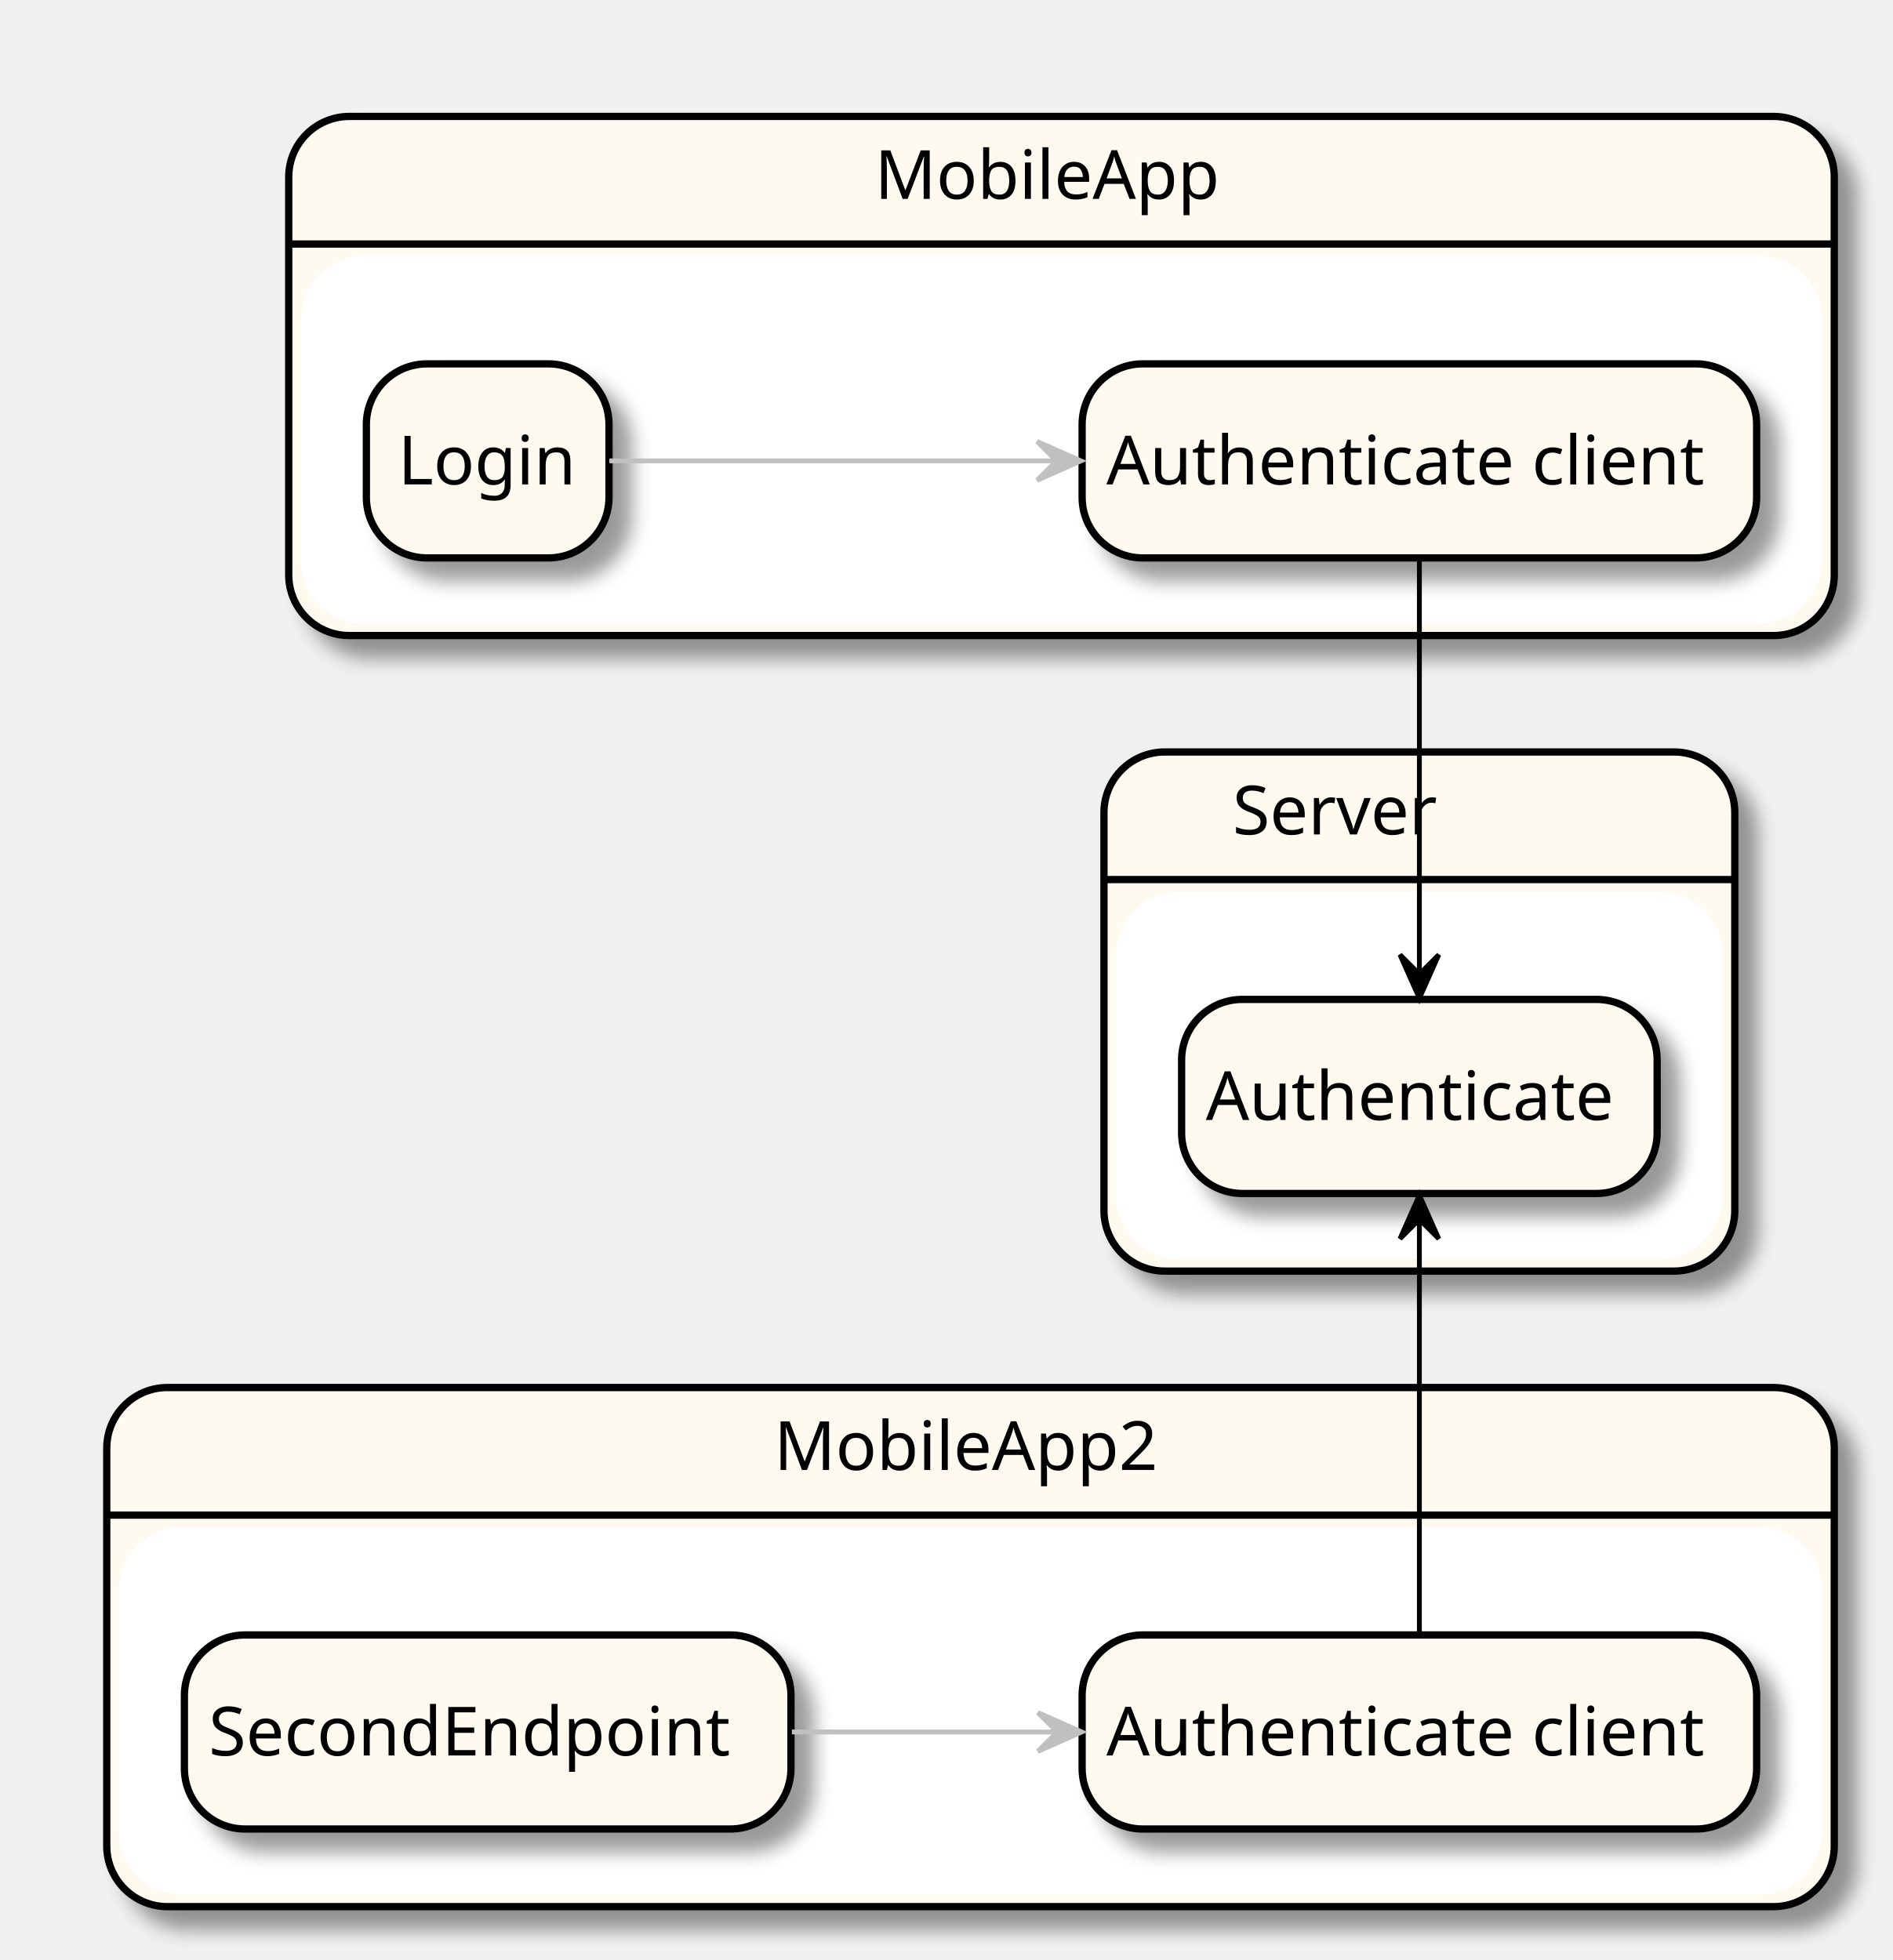
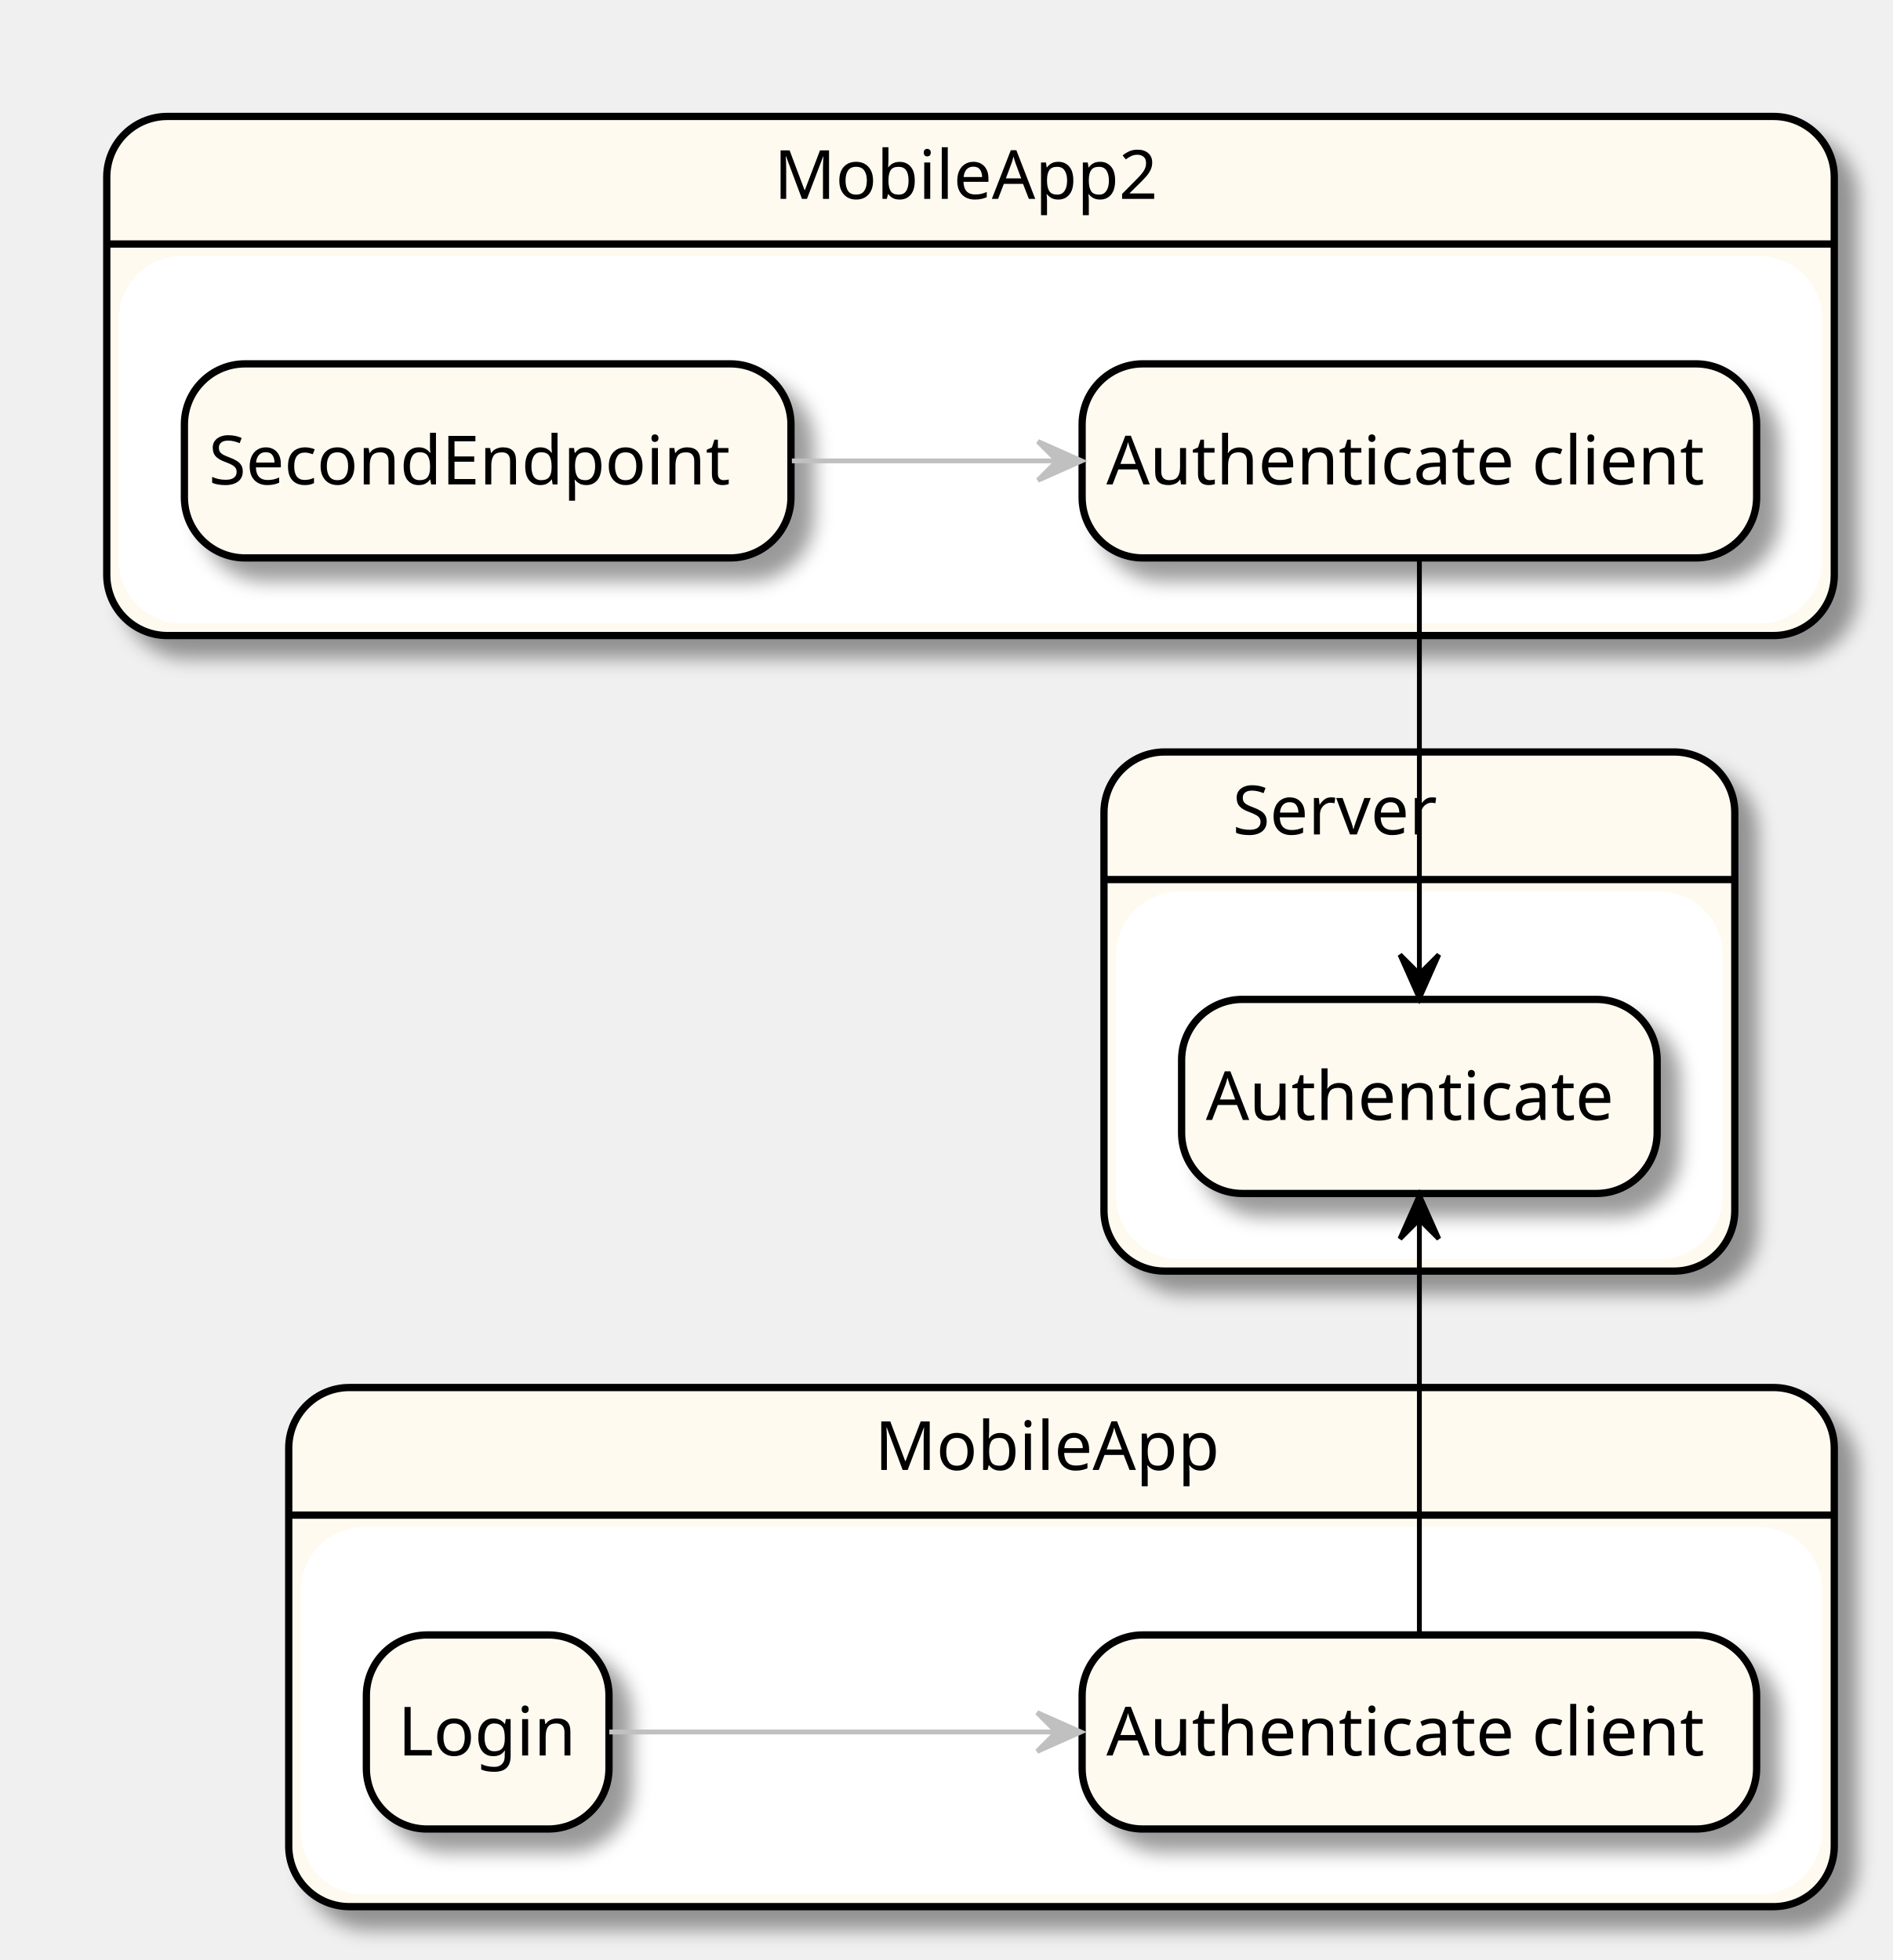
<svg xmlns="http://www.w3.org/2000/svg" contentScriptType="application/ecmascript" contentStyleType="text/css" height="404px" preserveAspectRatio="none" style="width:390px;height:404px;" version="1.1" viewBox="0 0 390 404" width="390px" zoomAndPan="magnify">
  <defs>
-     <filter height="300%" id="f1l7m4vc2c307h" width="300%" x="-1" y="-1">
+     <filter height="300%" id="fwrnzsdtc354j" width="300%" x="-1" y="-1">
      <feGaussianBlur result="blurOut" stdDeviation="2.0" />
      <feColorMatrix in="blurOut" result="blurOut2" type="matrix" values="0 0 0 0 0 0 0 0 0 0 0 0 0 0 0 0 0 0 .4 0" />
      <feOffset dx="4.0" dy="4.0" in="blurOut2" result="blurOut3" />
      <feBlend in="SourceGraphic" in2="blurOut3" mode="normal" />
    </filter>
  </defs>
  <g>
-     <rect fill="#FFFAF0" filter="url(#f1l7m4vc2c307h)" height="107" rx="12.5" ry="12.5" style="stroke: #000000; stroke-width: 1.5;" width="318.5" x="59.5" y="24" />
-     <rect fill="#FFFFFF" height="74.703" rx="12.5" ry="12.5" style="stroke: #FFFFFF; stroke-width: 1.0;" width="312.5" x="62.5" y="53.297" />
-     <line style="stroke: #000000; stroke-width: 1.5;" x1="59.5" x2="378" y1="50.297" y2="50.297" />
-     <text fill="#000000" font-family="sans-serif" font-size="14" lengthAdjust="spacingAndGlyphs" textLength="72" x="180.25" y="40.995">MobileApp</text>
-     <rect fill="#FFFAF0" filter="url(#f1l7m4vc2c307h)" height="107" rx="12.5" ry="12.5" style="stroke: #000000; stroke-width: 1.5;" width="356" x="22" y="286" />
-     <rect fill="#FFFFFF" height="74.703" rx="12.5" ry="12.5" style="stroke: #FFFFFF; stroke-width: 1.0;" width="350" x="25" y="315.297" />
-     <line style="stroke: #000000; stroke-width: 1.5;" x1="22" x2="378" y1="312.297" y2="312.297" />
-     <text fill="#000000" font-family="sans-serif" font-size="14" lengthAdjust="spacingAndGlyphs" textLength="81" x="159.5" y="302.995">MobileApp2</text>
-     <rect fill="#FFFAF0" filter="url(#f1l7m4vc2c307h)" height="107" rx="12.5" ry="12.5" style="stroke: #000000; stroke-width: 1.5;" width="130" x="227.5" y="155" />
+     <rect fill="#FFFAF0" filter="url(#fwrnzsdtc354j)" height="107" rx="12.5" ry="12.5" style="stroke: #000000; stroke-width: 1.5;" width="318.5" x="59.5" y="286" />
+     <rect fill="#FFFFFF" height="74.703" rx="12.5" ry="12.5" style="stroke: #FFFFFF; stroke-width: 1.0;" width="312.5" x="62.5" y="315.297" />
+     <line style="stroke: #000000; stroke-width: 1.5;" x1="59.5" x2="378" y1="312.297" y2="312.297" />
+     <text fill="#000000" font-family="sans-serif" font-size="14" lengthAdjust="spacingAndGlyphs" textLength="72" x="180.25" y="302.995">MobileApp</text>
+     <rect fill="#FFFAF0" filter="url(#fwrnzsdtc354j)" height="107" rx="12.5" ry="12.5" style="stroke: #000000; stroke-width: 1.5;" width="356" x="22" y="24" />
+     <rect fill="#FFFFFF" height="74.703" rx="12.5" ry="12.5" style="stroke: #FFFFFF; stroke-width: 1.0;" width="350" x="25" y="53.297" />
+     <line style="stroke: #000000; stroke-width: 1.5;" x1="22" x2="378" y1="50.297" y2="50.297" />
+     <text fill="#000000" font-family="sans-serif" font-size="14" lengthAdjust="spacingAndGlyphs" textLength="81" x="159.5" y="40.995">MobileApp2</text>
+     <rect fill="#FFFAF0" filter="url(#fwrnzsdtc354j)" height="107" rx="12.5" ry="12.5" style="stroke: #000000; stroke-width: 1.5;" width="130" x="227.5" y="155" />
    <rect fill="#FFFFFF" height="74.703" rx="12.5" ry="12.5" style="stroke: #FFFFFF; stroke-width: 1.0;" width="124" x="230.5" y="184.297" />
    <line style="stroke: #000000; stroke-width: 1.5;" x1="227.5" x2="357.5" y1="181.297" y2="181.297" />
    <text fill="#000000" font-family="sans-serif" font-size="14" lengthAdjust="spacingAndGlyphs" textLength="44" x="254" y="171.995">Server</text>
-     <rect fill="#FFFAF0" filter="url(#f1l7m4vc2c307h)" height="40" rx="12.5" ry="12.5" style="stroke: #000000; stroke-width: 1.5;" width="139" x="223" y="75" />
+     <rect fill="#FFFAF0" filter="url(#fwrnzsdtc354j)" height="40" rx="12.5" ry="12.5" style="stroke: #000000; stroke-width: 1.5;" width="139" x="223" y="337" />
+     <text fill="#000000" font-family="sans-serif" font-size="14" lengthAdjust="spacingAndGlyphs" textLength="129" x="228" y="361.847">Authenticate client</text>
+     <rect fill="#FFFAF0" filter="url(#fwrnzsdtc354j)" height="40" rx="12.5" ry="12.5" style="stroke: #000000; stroke-width: 1.5;" width="50" x="75.5" y="337" />
+     <text fill="#000000" font-family="sans-serif" font-size="14" lengthAdjust="spacingAndGlyphs" textLength="37" x="82" y="361.847">Login</text>
+     <rect fill="#FFFAF0" filter="url(#fwrnzsdtc354j)" height="40" rx="12.5" ry="12.5" style="stroke: #000000; stroke-width: 1.5;" width="139" x="223" y="75" />
    <text fill="#000000" font-family="sans-serif" font-size="14" lengthAdjust="spacingAndGlyphs" textLength="129" x="228" y="99.847">Authenticate client</text>
-     <rect fill="#FFFAF0" filter="url(#f1l7m4vc2c307h)" height="40" rx="12.5" ry="12.5" style="stroke: #000000; stroke-width: 1.5;" width="50" x="75.5" y="75" />
-     <text fill="#000000" font-family="sans-serif" font-size="14" lengthAdjust="spacingAndGlyphs" textLength="37" x="82" y="99.847">Login</text>
-     <rect fill="#FFFAF0" filter="url(#f1l7m4vc2c307h)" height="40" rx="12.5" ry="12.5" style="stroke: #000000; stroke-width: 1.5;" width="139" x="223" y="337" />
-     <text fill="#000000" font-family="sans-serif" font-size="14" lengthAdjust="spacingAndGlyphs" textLength="129" x="228" y="361.847">Authenticate client</text>
-     <rect fill="#FFFAF0" filter="url(#f1l7m4vc2c307h)" height="40" rx="12.5" ry="12.5" style="stroke: #000000; stroke-width: 1.5;" width="125" x="38" y="337" />
-     <text fill="#000000" font-family="sans-serif" font-size="14" lengthAdjust="spacingAndGlyphs" textLength="115" x="43" y="361.847">SecondEndpoint</text>
-     <rect fill="#FFFAF0" filter="url(#f1l7m4vc2c307h)" height="40" rx="12.5" ry="12.5" style="stroke: #000000; stroke-width: 1.5;" width="98" x="243.5" y="206" />
+     <rect fill="#FFFAF0" filter="url(#fwrnzsdtc354j)" height="40" rx="12.5" ry="12.5" style="stroke: #000000; stroke-width: 1.5;" width="125" x="38" y="75" />
+     <text fill="#000000" font-family="sans-serif" font-size="14" lengthAdjust="spacingAndGlyphs" textLength="115" x="43" y="99.847">SecondEndpoint</text>
+     <rect fill="#FFFAF0" filter="url(#fwrnzsdtc354j)" height="40" rx="12.5" ry="12.5" style="stroke: #000000; stroke-width: 1.5;" width="98" x="243.5" y="206" />
    <text fill="#000000" font-family="sans-serif" font-size="14" lengthAdjust="spacingAndGlyphs" textLength="88" x="248.5" y="230.847">Authenticate</text>
-     <path d="M163.188,357 C180.619,357 199.765,357 217.826,357 " fill="none" id="_3-&gt;_2" style="stroke: #C0C0C0; stroke-width: 1.0;" />
-     <polygon fill="#C0C0C0" points="222.889,357,213.889,353,217.889,357,213.889,361,222.889,357" style="stroke: #C0C0C0; stroke-width: 1.0;" />
-     <path d="M292.5,336.787 C292.5,308.405 292.5,280.022 292.5,251.639 " fill="none" id="_2-&gt;_4" style="stroke: #000000; stroke-width: 1.0;" />
+     <path d="M125.564,357 C148.691,357 184.851,357 217.519,357 " fill="none" id="_1-&gt;_0" style="stroke: #C0C0C0; stroke-width: 1.0;" />
+     <polygon fill="#C0C0C0" points="222.729,357,213.729,353,217.729,357,213.729,361,222.729,357" style="stroke: #C0C0C0; stroke-width: 1.0;" />
+     <path d="M292.5,336.787 C292.5,308.405 292.5,280.022 292.5,251.639 " fill="none" id="_0-&gt;_4" style="stroke: #000000; stroke-width: 1.0;" />
    <polygon fill="#000000" points="292.5,246.34,288.5,255.34,292.5,251.34,296.5,255.34,292.5,246.34" style="stroke: #000000; stroke-width: 1.0;" />
-     <path d="M125.564,95 C148.691,95 184.851,95 217.519,95 " fill="none" id="_1-&gt;_0" style="stroke: #C0C0C0; stroke-width: 1.0;" />
-     <polygon fill="#C0C0C0" points="222.729,95,213.729,91,217.729,95,213.729,99,222.729,95" style="stroke: #C0C0C0; stroke-width: 1.0;" />
-     <path d="M292.5,115.34 C292.5,143.722 292.5,172.105 292.5,200.487 " fill="none" id="_0-&gt;_4" style="stroke: #000000; stroke-width: 1.0;" />
+     <path d="M163.188,95 C180.619,95 199.765,95 217.826,95 " fill="none" id="_3-&gt;_2" style="stroke: #C0C0C0; stroke-width: 1.0;" />
+     <polygon fill="#C0C0C0" points="222.889,95,213.889,91,217.889,95,213.889,99,222.889,95" style="stroke: #C0C0C0; stroke-width: 1.0;" />
+     <path d="M292.5,115.34 C292.5,143.722 292.5,172.105 292.5,200.487 " fill="none" id="_2-&gt;_4" style="stroke: #000000; stroke-width: 1.0;" />
    <polygon fill="#000000" points="292.5,205.787,296.5,196.787,292.5,200.787,288.5,196.787,292.5,205.787" style="stroke: #000000; stroke-width: 1.0;" />
  </g>
</svg>
